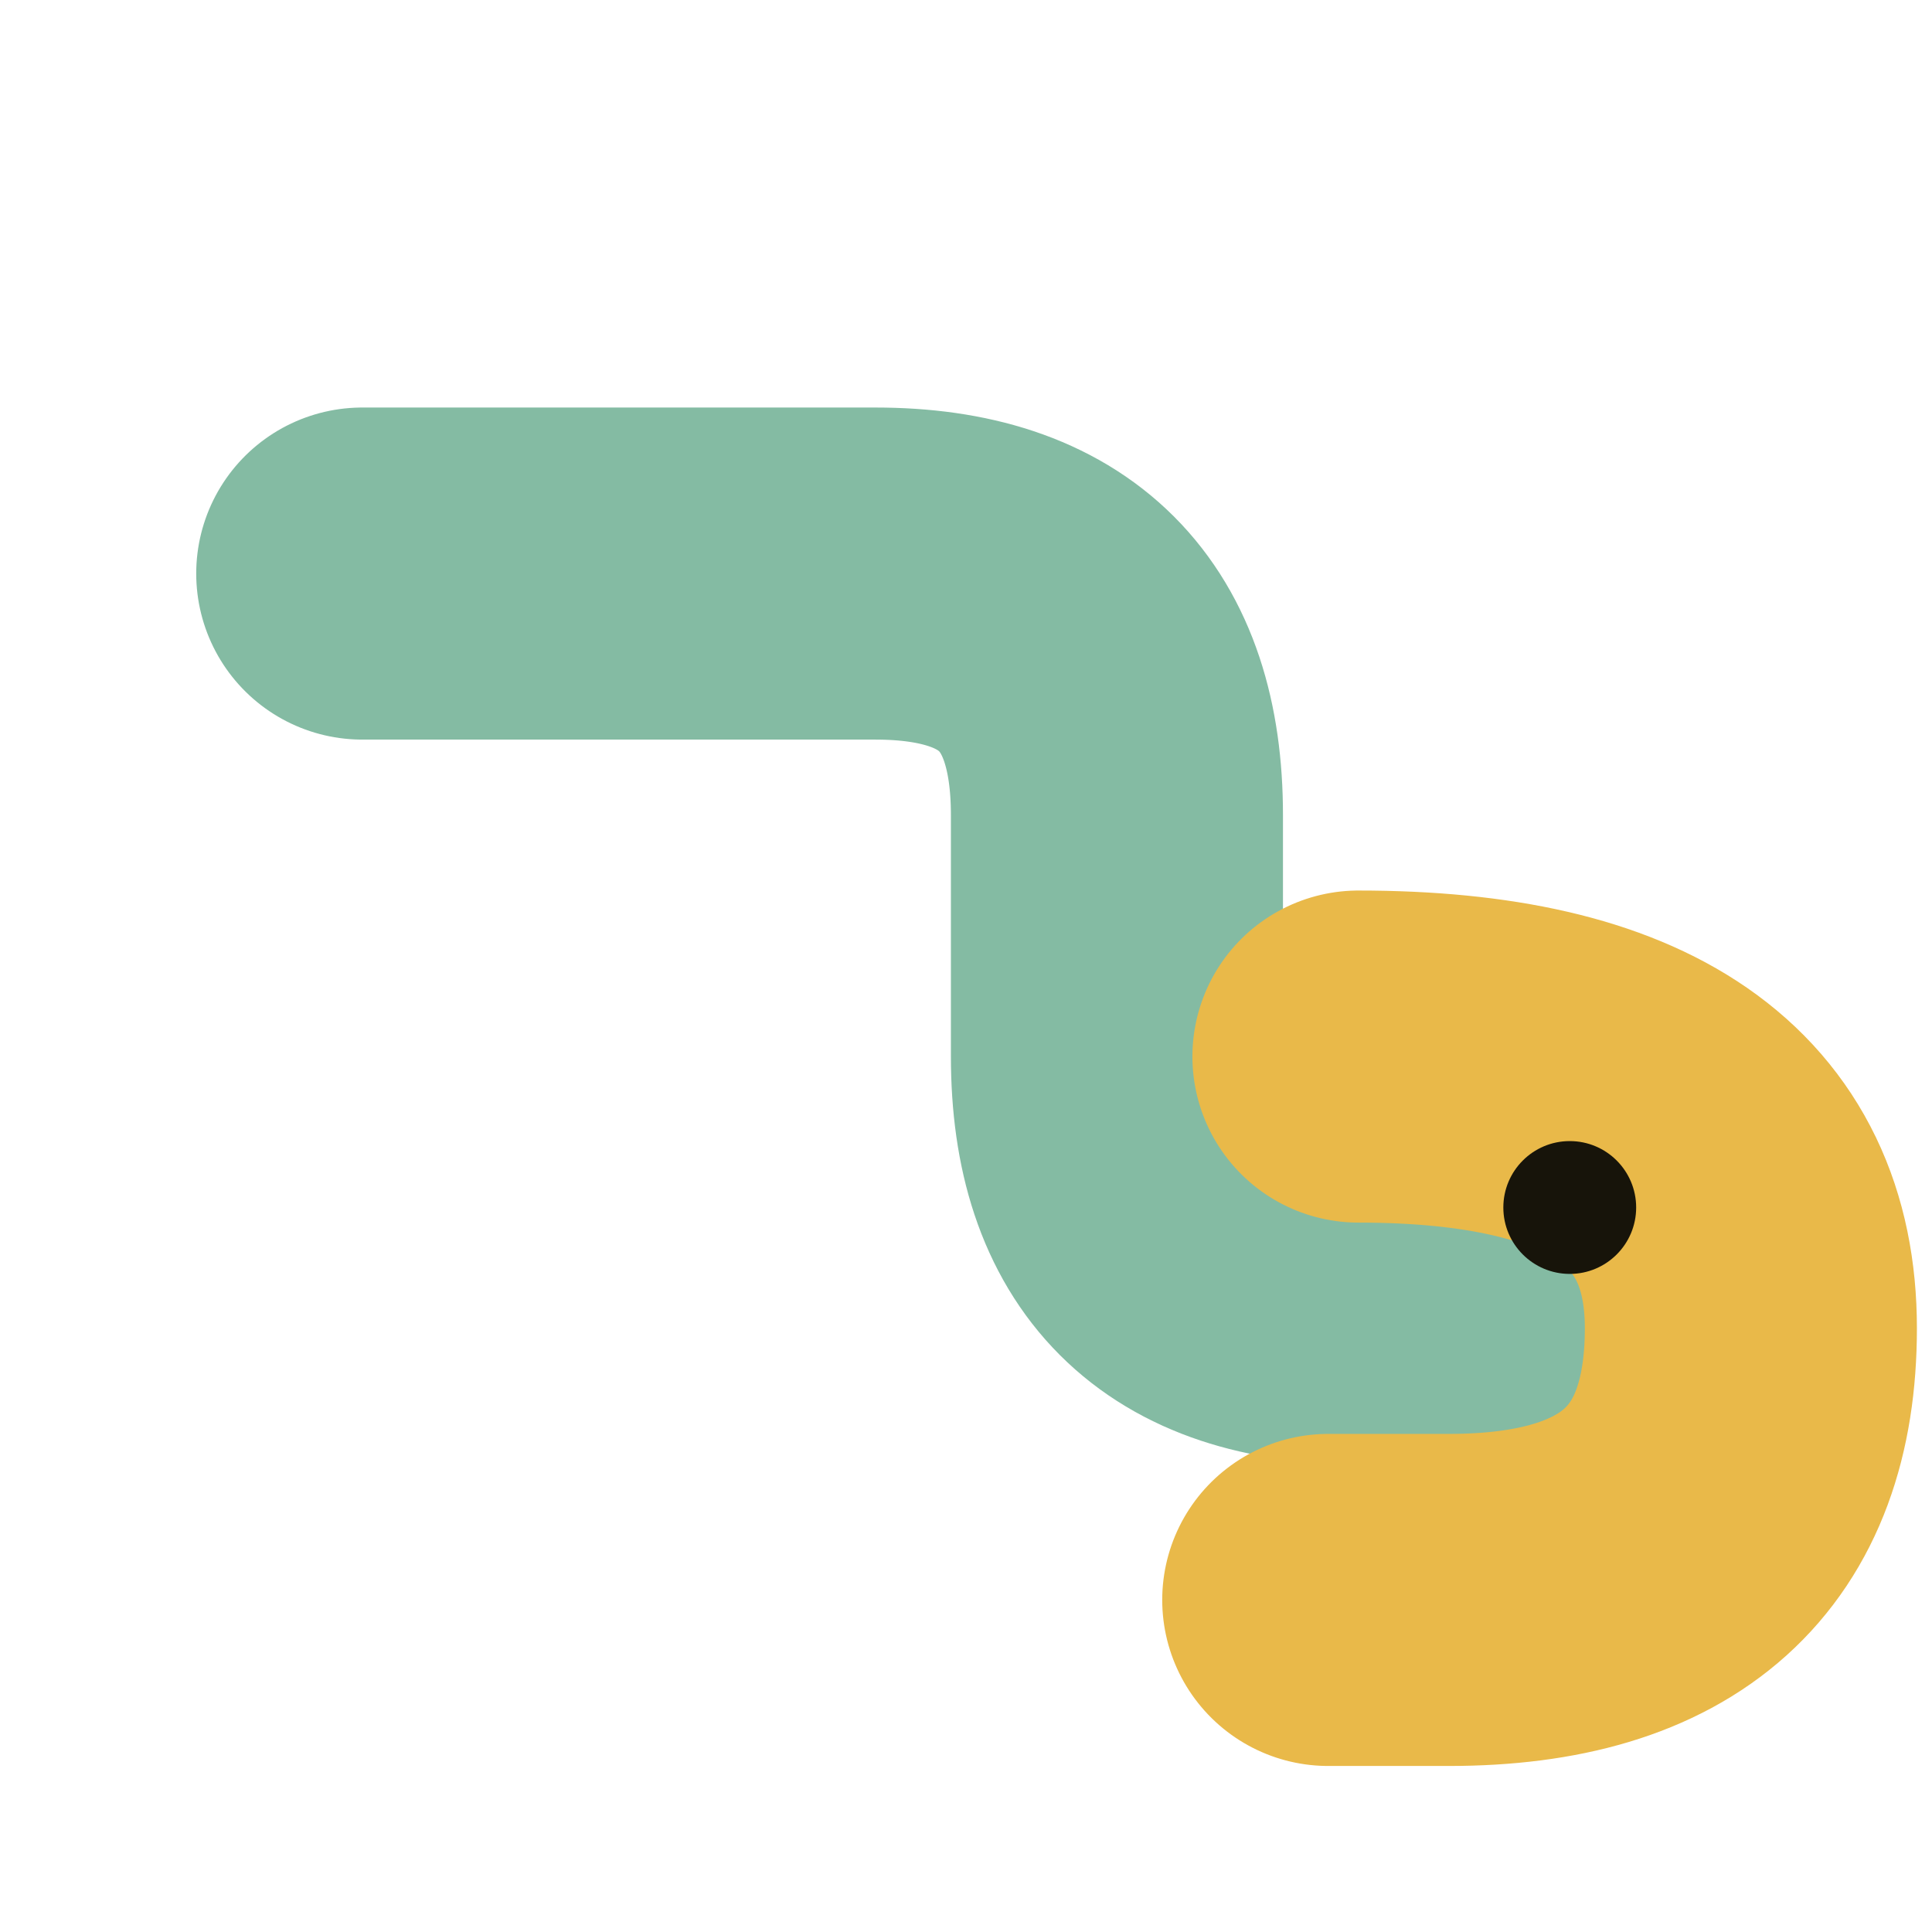
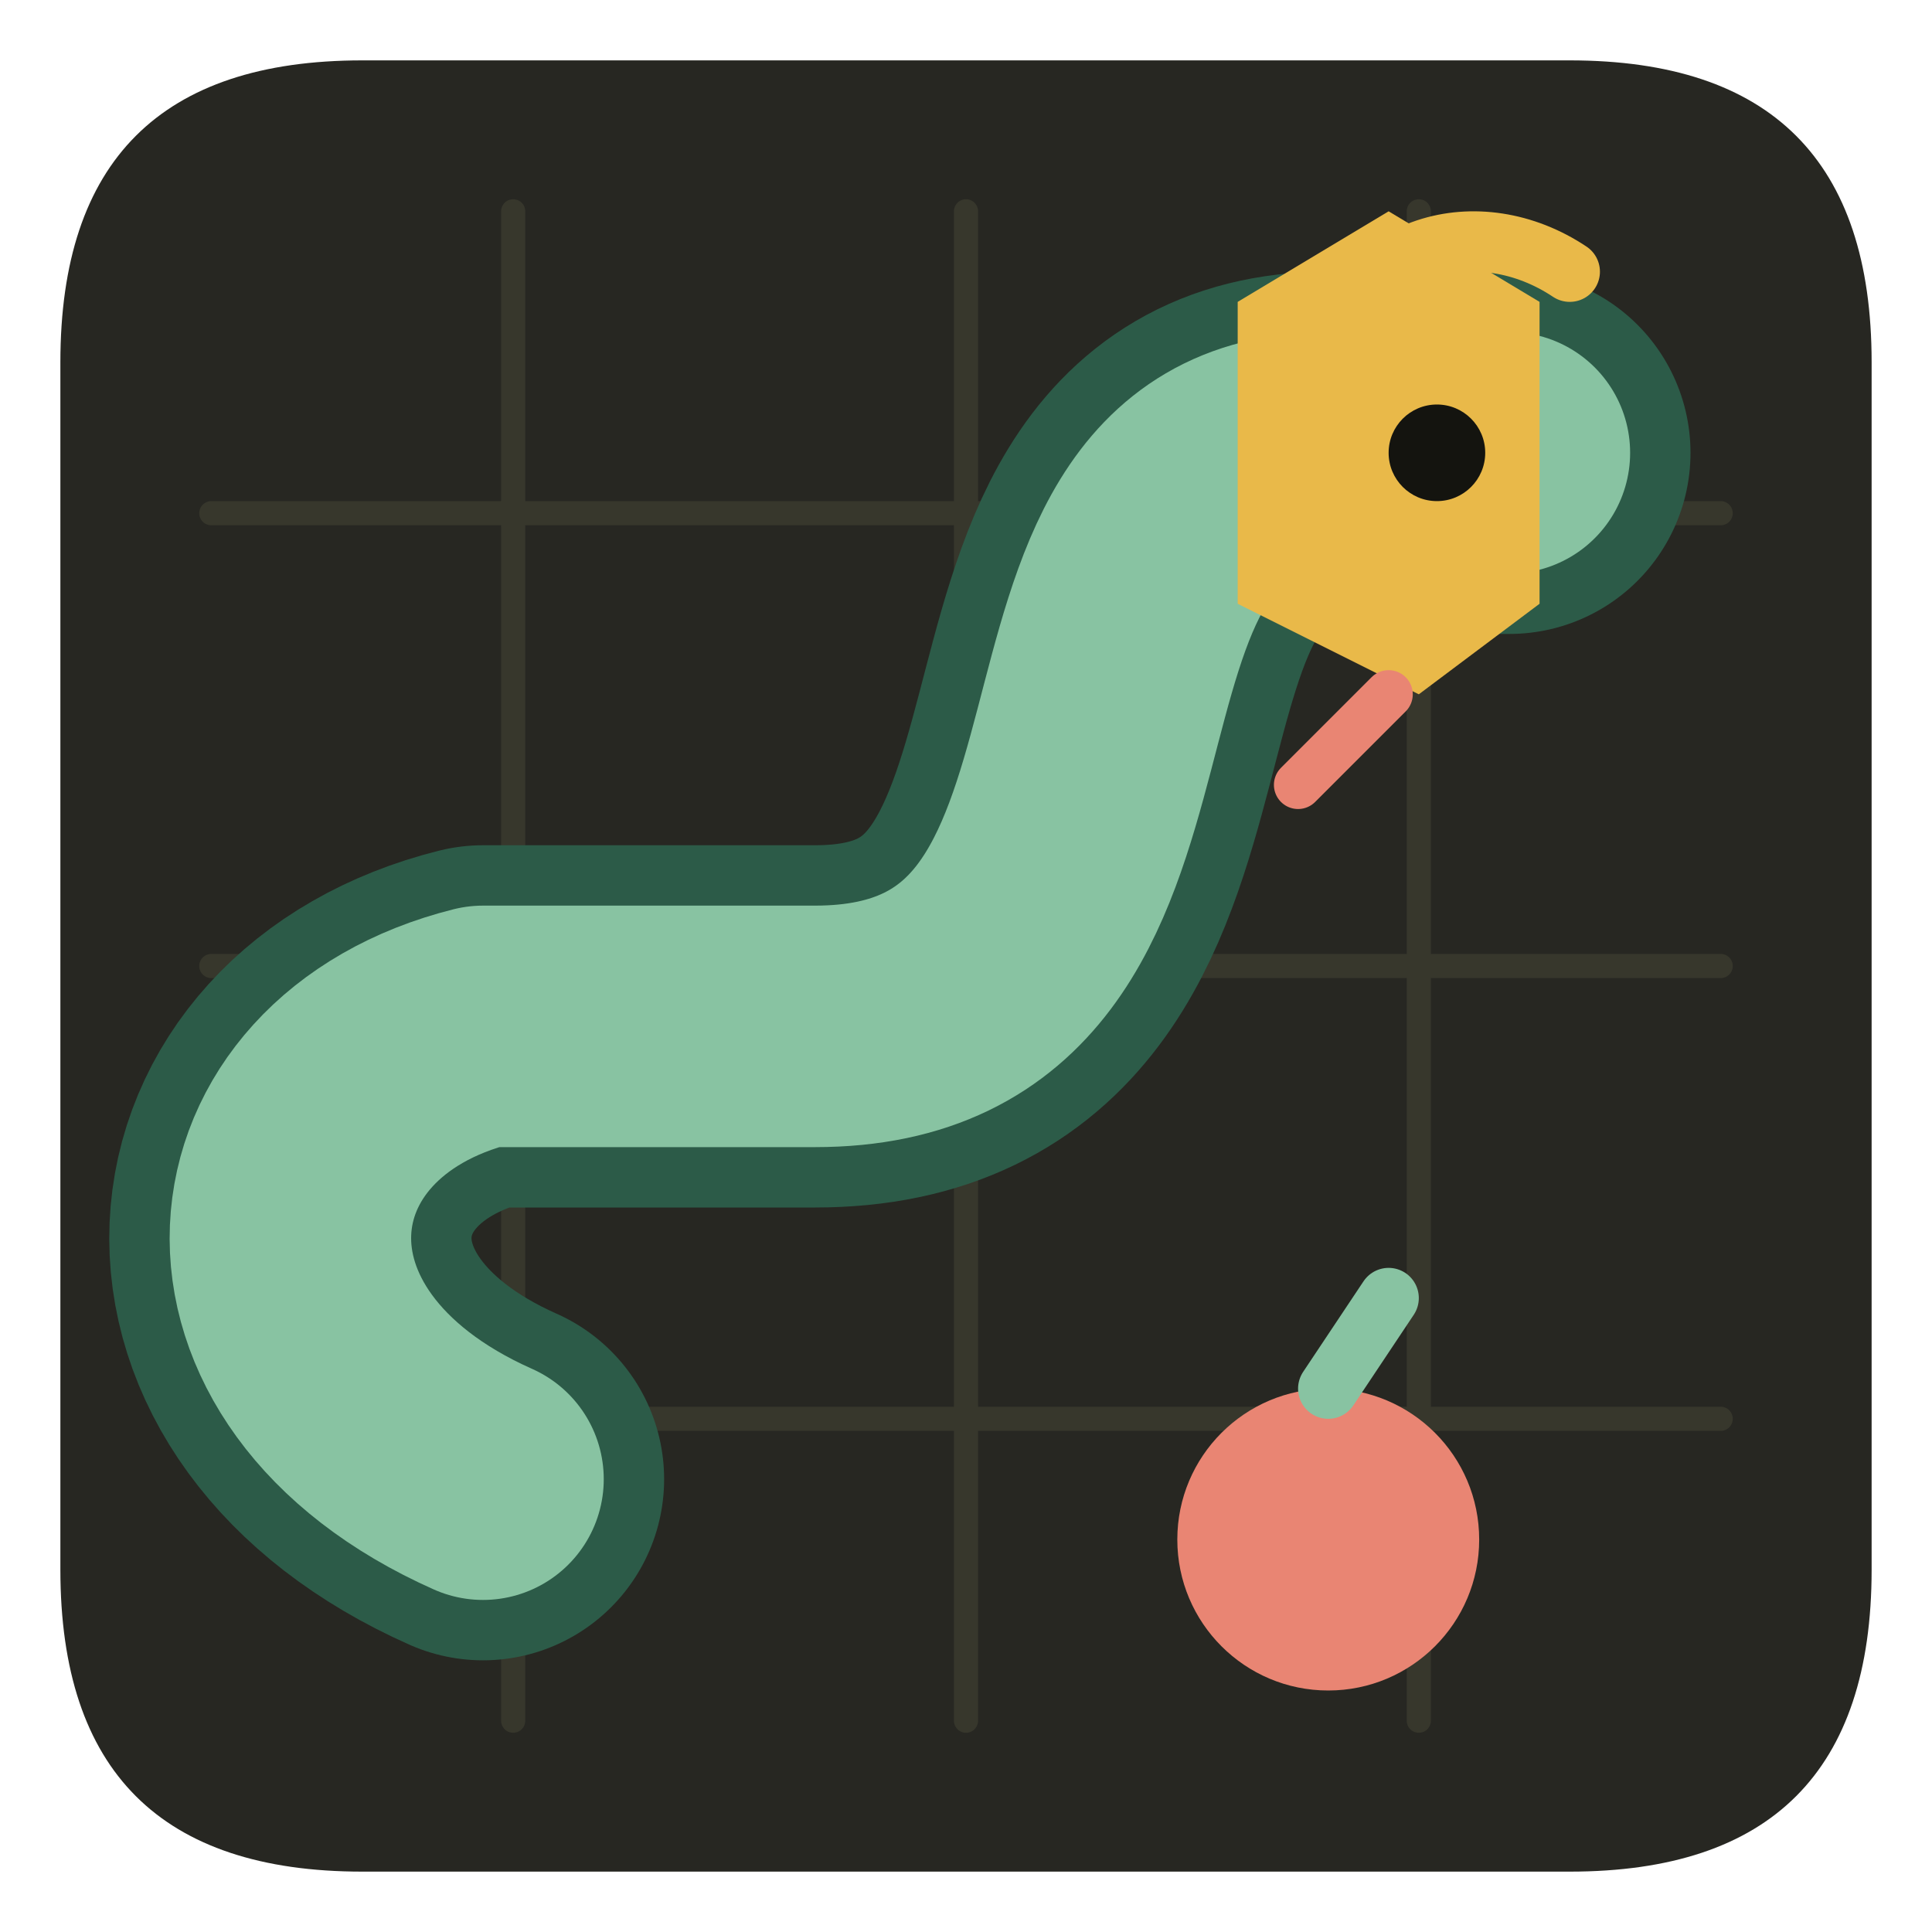
- <svg xmlns="http://www.w3.org/2000/svg" viewBox="0 0 64 64">
-   <path d="M12 19 L29 19 Q37 19 37 27 L37 35 Q37 43 45 43 L49 43" fill="none" stroke="#84BBA3" stroke-width="11" stroke-linecap="round" />
-   <path d="M45 35 Q58 35 58 44 Q58 53 48 53 L44 53" fill="none" stroke="#E9B949" stroke-width="11" stroke-linecap="round" />
-   <path d="M52 37.8 A2.2 2.2 0 1 1 52 42.2 A2.2 2.2 0 1 1 52 37.8" fill="#17140A" />
+ <svg xmlns="http://www.w3.org/2000/svg" width="64" height="64" viewBox="0 0 64 64">
+   <path d="M12 2 H52 Q62 2 62 12 V52 Q62 62 52 62 H12 Q2 62 2 52 V12 Q2 2 12 2 Z" fill="#272722" />
+   <path d="M7 17 H57 M7 32 H57 M7 47 H57 M17 7 V57 M32 7 V57 M47 7 V57" fill="none" stroke="#37372C" stroke-width="0.8" stroke-linecap="round" stroke-linejoin="round" />
+   <path d="M16 49 C7 45 8 36 16 34 L27 34 C40 34 33 15 44 15 L50 15" fill="none" stroke="#2C5B48" stroke-width="12" stroke-linecap="round" stroke-linejoin="round" />
+   <path d="M16 49 C7 45 8 36 16 34 L27 34 C40 34 33 15 44 15 L50 15" fill="none" stroke="#88C3A2" stroke-width="8" stroke-linecap="round" stroke-linejoin="round" />
+   <path d="M44 12 C45 8 49 7 52 9" fill="none" stroke="#E9B949" stroke-width="2" stroke-linecap="round" stroke-linejoin="round" />
+   <path d="M41 10 L46 7 L51 10 L51 20 L47 23 L41 20 Z" fill="#E9B949" />
+   <path d="M46 15 A1.6 1.6 0 1 0 49.2 15 A1.6 1.6 0 1 0 46 15" fill="#14140F" />
+   <path d="M46 23 L43 26" fill="none" stroke="#E98573" stroke-width="1.6" stroke-linecap="round" stroke-linejoin="round" />
+   <path d="M49 51 A5 5 0 1 0 39 51 A5 5 0 1 0 49 51" fill="#E98573" />
+   <path d="M44 46 L46 43" fill="none" stroke="#88C3A2" stroke-width="2" stroke-linecap="round" stroke-linejoin="round" />
</svg>
